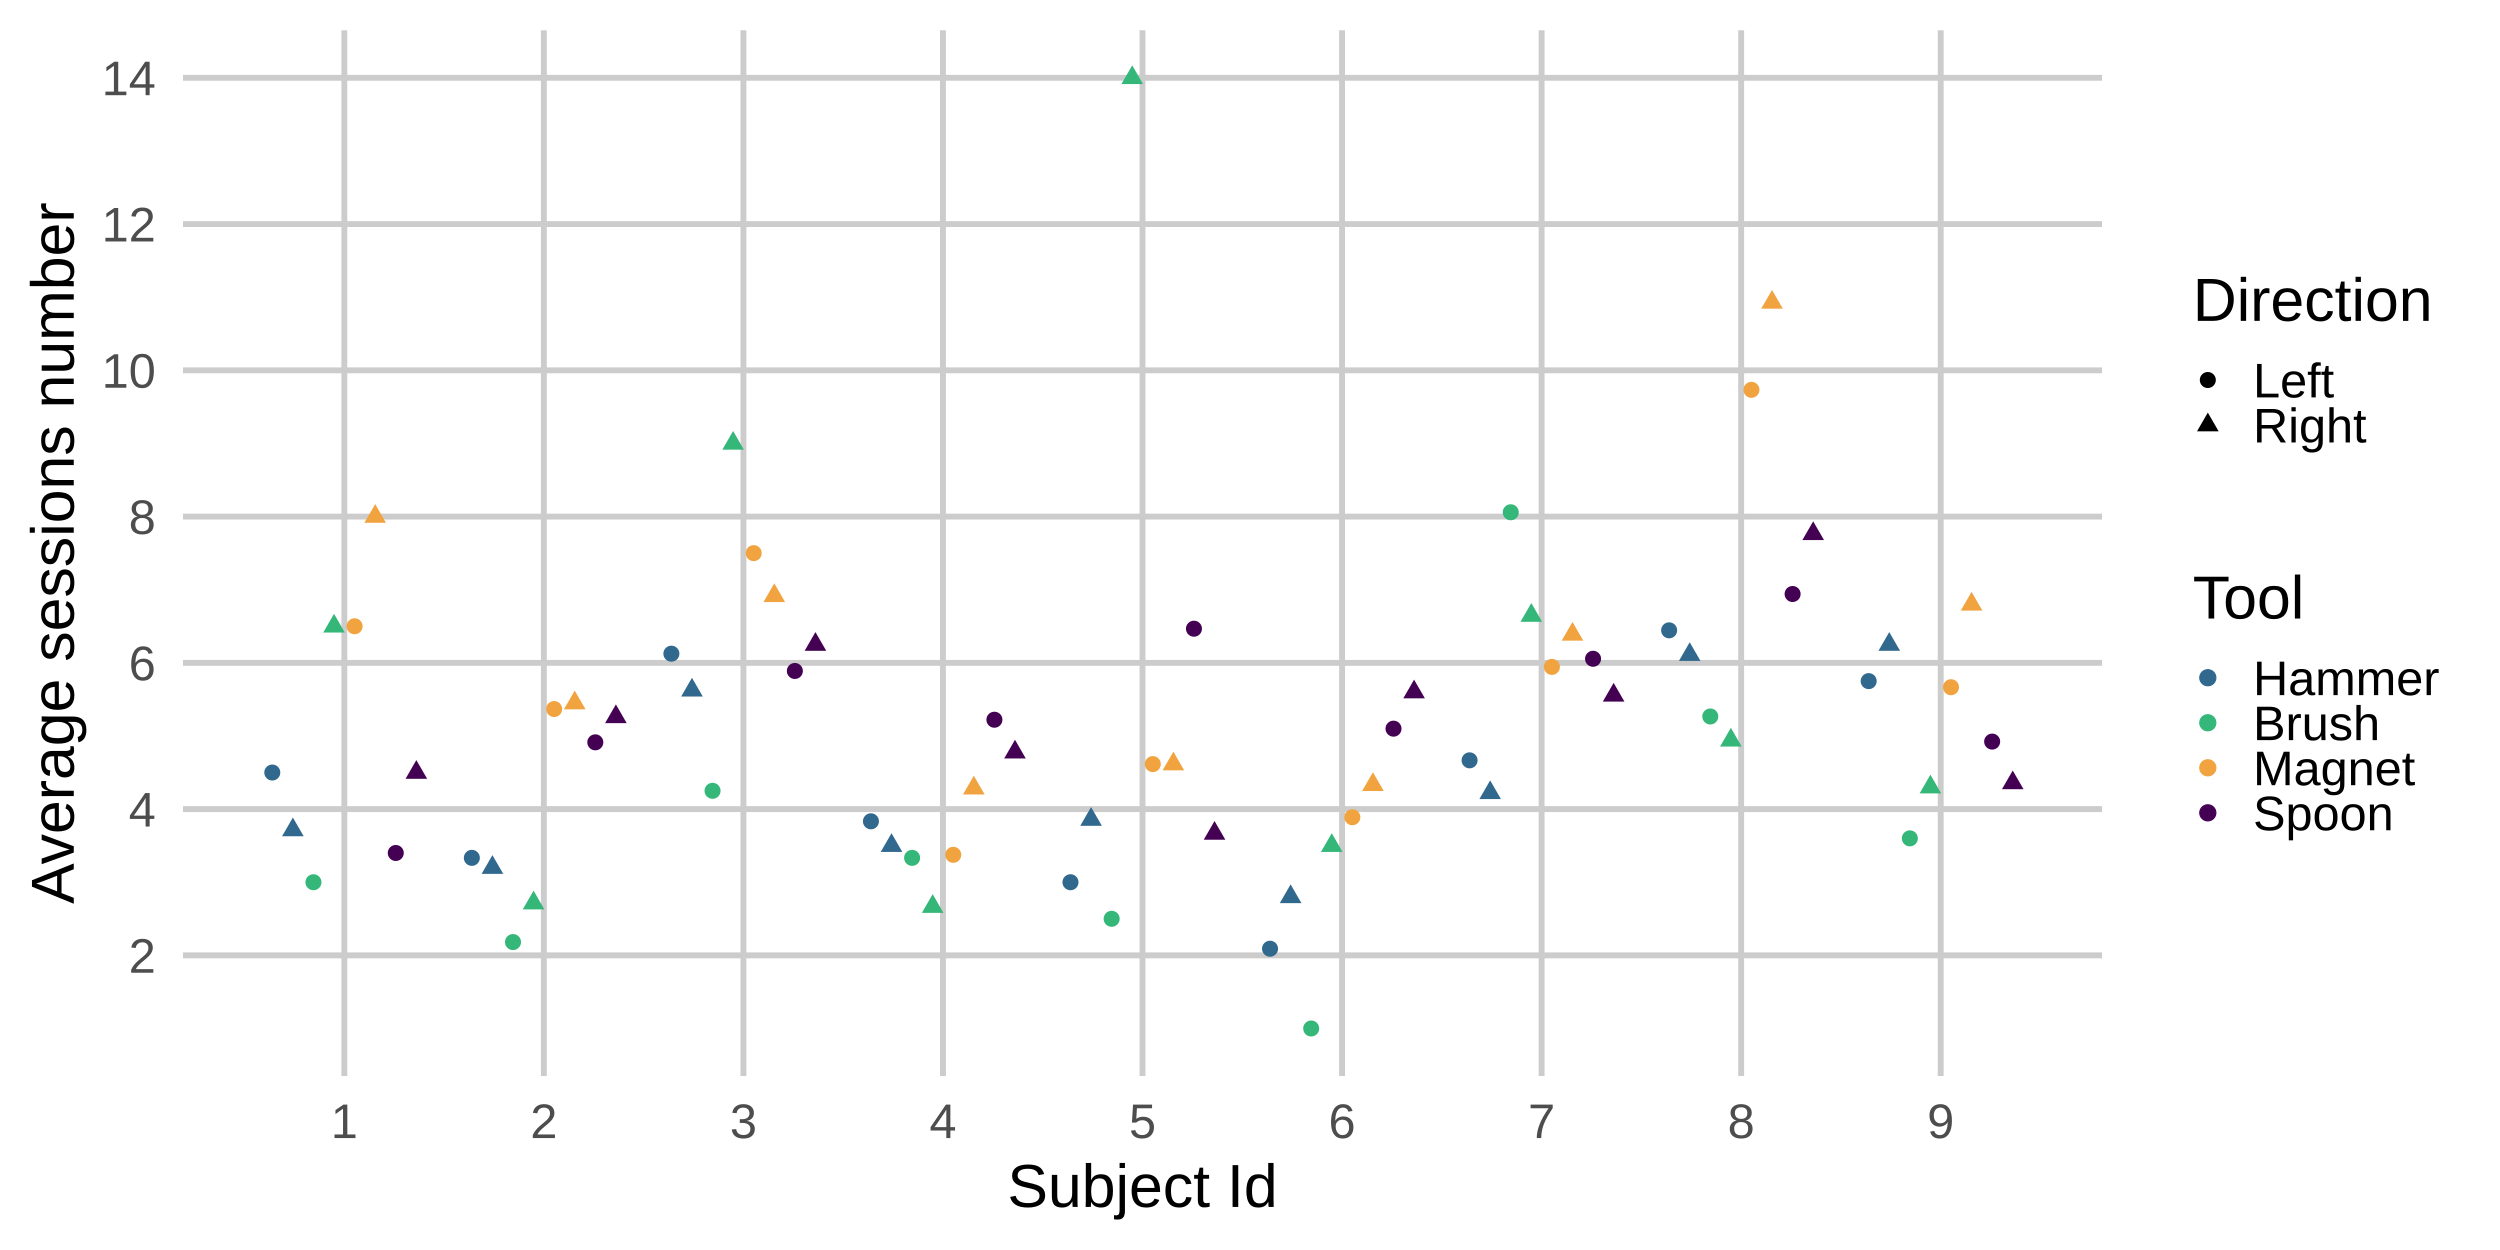
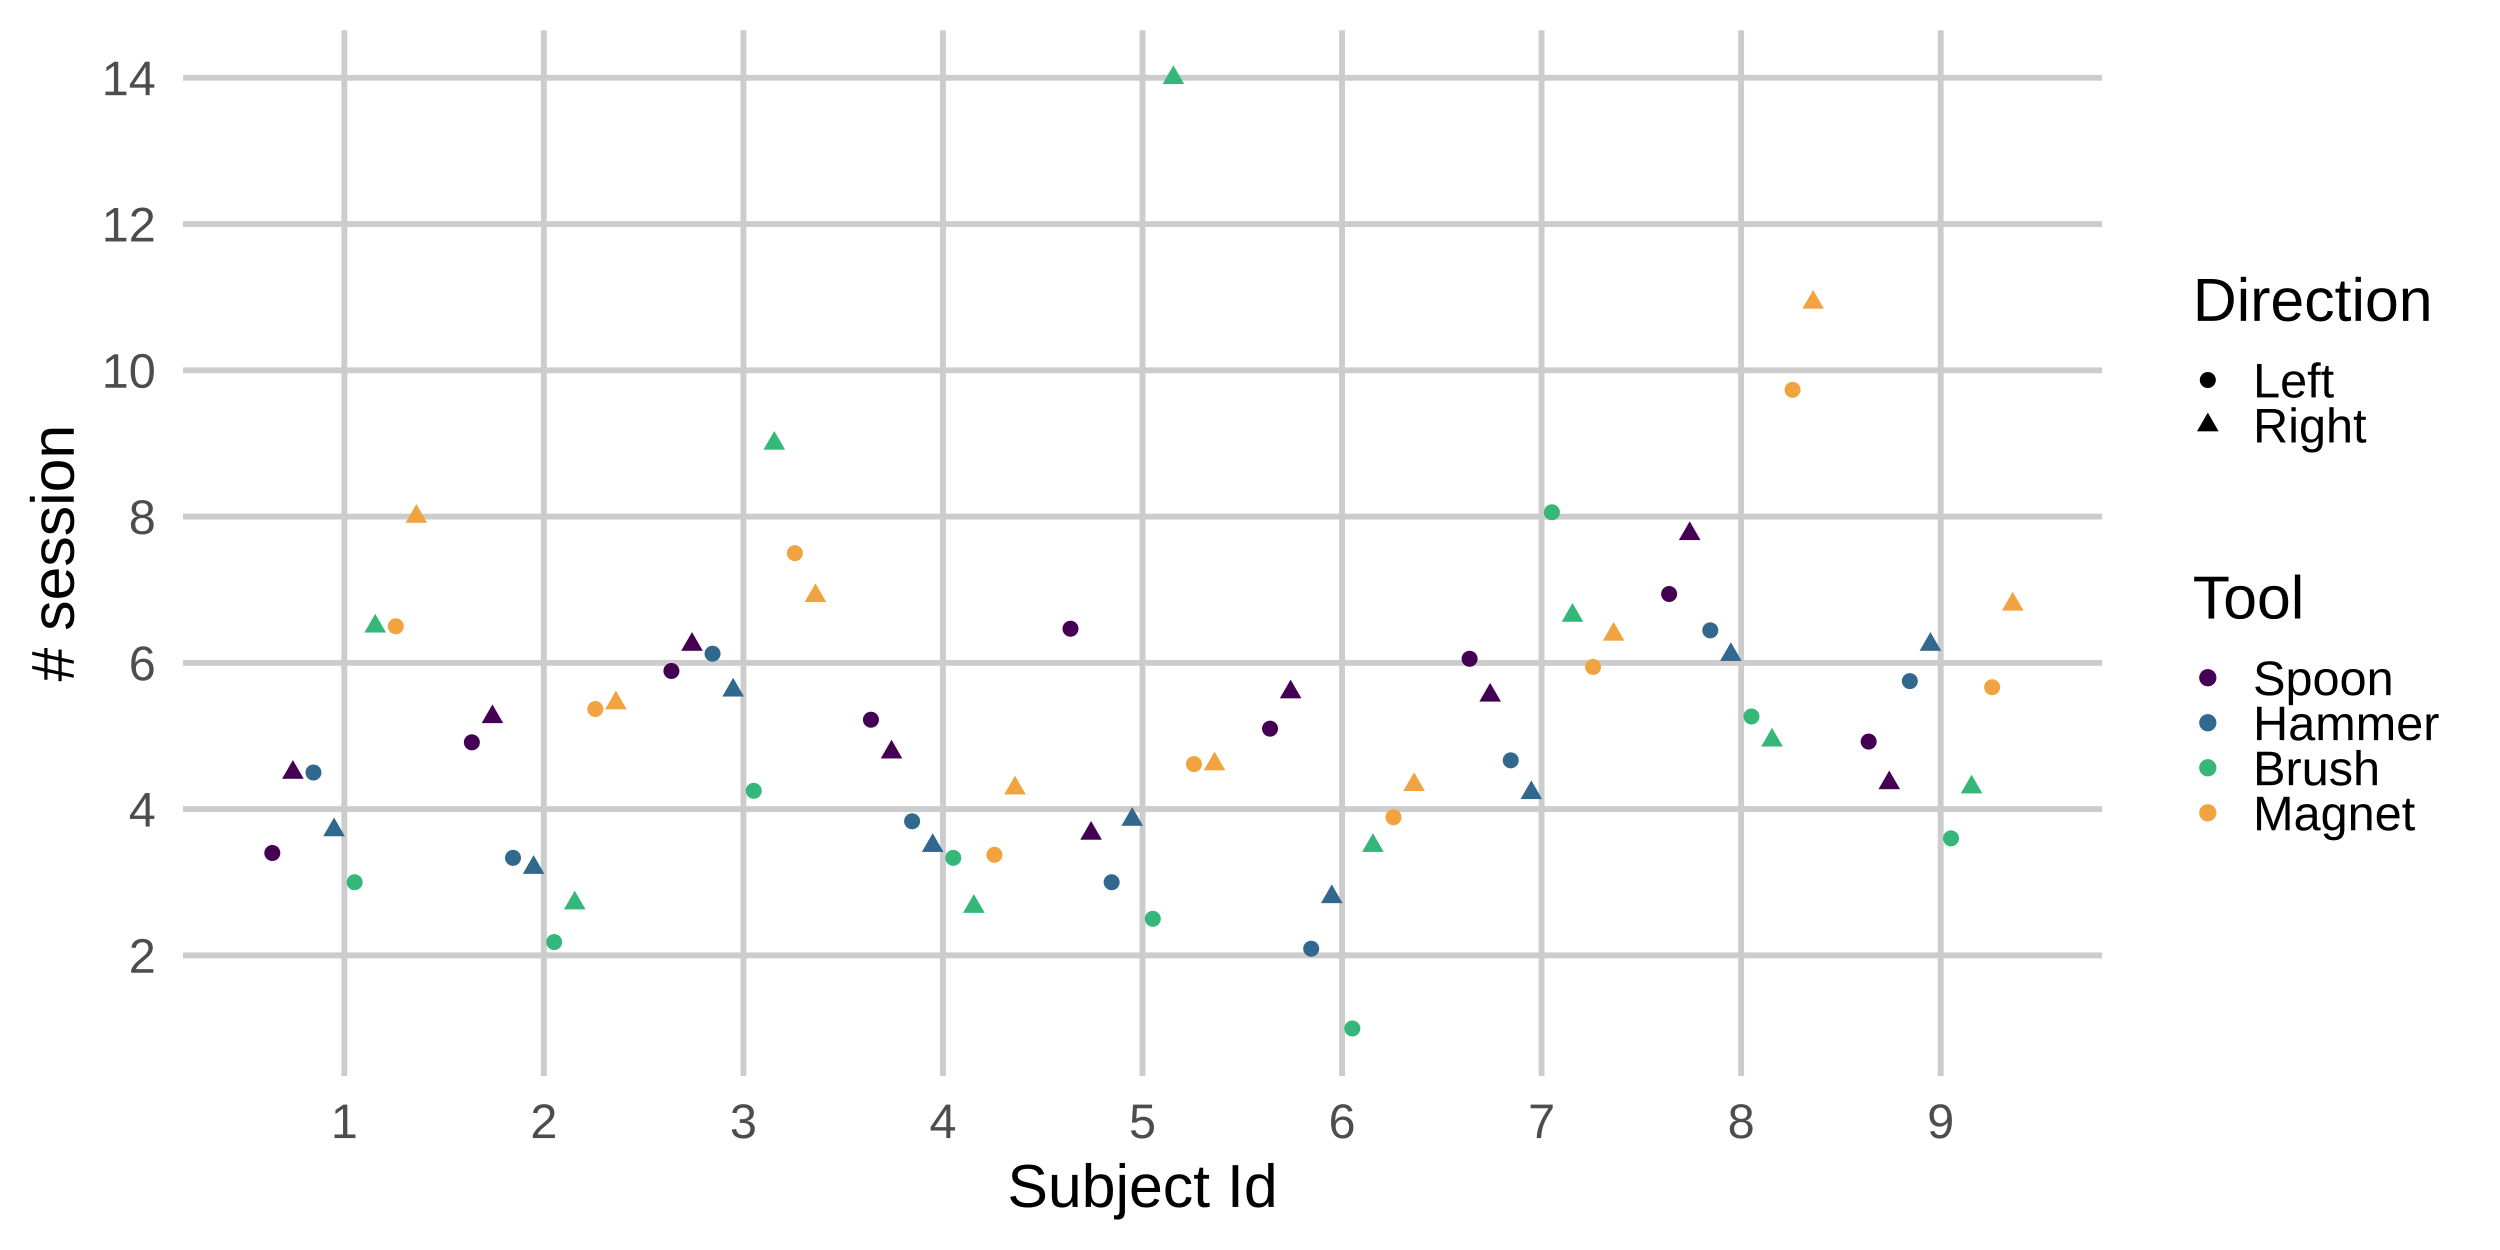
- <svg xmlns="http://www.w3.org/2000/svg" class="svglite" width="1440.00pt" height="720.00pt" viewBox="0 0 1440.00 720.00">
-   <defs>
-     <style type="text/css">
+ <svg xmlns="http://www.w3.org/2000/svg" width="1440.00pt" height="720.00pt" viewBox="0 0 1440.00 720.00">
+   <g class="svglite">
+     <defs>
+       <style type="text/css">
    .svglite line, .svglite polyline, .svglite polygon, .svglite path, .svglite rect, .svglite circle {
      fill: none;
      stroke: #000000;
      stroke-linecap: round;
      stroke-linejoin: round;
      stroke-miterlimit: 10.00;
    }
    .svglite text {
      white-space: pre;
    }
+     .svglite g.glyphgroup path {
+       fill: inherit;
+       stroke: none;
+     }
  </style>
-   </defs>
-   <rect width="100%" height="100%" style="stroke: none; fill: none;" />
-   <defs>
-     <clipPath id="cpMC4wMHwxNDQwLjAwfDAuMDB8NzIwLjAw">
-       <rect x="0.00" y="0.00" width="1440.00" height="720.00" />
-     </clipPath>
-   </defs>
-   <g clip-path="url(#cpMC4wMHwxNDQwLjAwfDAuMDB8NzIwLjAw)">
+     </defs>
+     <rect width="100%" height="100%" style="stroke: none; fill: none;" />
+     <defs>
+       <clipPath id="cpMC4wMHwxNDQwLjAwfDAuMDB8NzIwLjAw">
+         <rect x="0.00" y="0.00" width="1440.00" height="720.00" />
+       </clipPath>
+     </defs>
+     <g clip-path="url(#cpMC4wMHwxNDQwLjAwfDAuMDB8NzIwLjAw)">
</g>
-   <defs>
-     <clipPath id="cpMTA1LjQxfDEyMTAuNzZ8MTcuNDN8NjE5Ljc5">
-       <rect x="105.41" y="17.43" width="1105.35" height="602.36" />
-     </clipPath>
-   </defs>
-   <g clip-path="url(#cpMTA1LjQxfDEyMTAuNzZ8MTcuNDN8NjE5Ljc5)">
-     <polyline points="105.41,550.29 1210.76,550.29 " style="stroke-width: 3.39; stroke: #CCCCCC; stroke-linecap: butt;" />
-     <polyline points="105.41,466.04 1210.76,466.04 " style="stroke-width: 3.39; stroke: #CCCCCC; stroke-linecap: butt;" />
-     <polyline points="105.41,381.80 1210.76,381.80 " style="stroke-width: 3.39; stroke: #CCCCCC; stroke-linecap: butt;" />
-     <polyline points="105.41,297.55 1210.76,297.55 " style="stroke-width: 3.39; stroke: #CCCCCC; stroke-linecap: butt;" />
-     <polyline points="105.41,213.31 1210.76,213.31 " style="stroke-width: 3.39; stroke: #CCCCCC; stroke-linecap: butt;" />
-     <polyline points="105.41,129.06 1210.76,129.06 " style="stroke-width: 3.39; stroke: #CCCCCC; stroke-linecap: butt;" />
-     <polyline points="105.41,44.81 1210.76,44.81 " style="stroke-width: 3.39; stroke: #CCCCCC; stroke-linecap: butt;" />
-     <polyline points="198.33,619.79 198.33,17.43 " style="stroke-width: 3.39; stroke: #CCCCCC; stroke-linecap: butt;" />
-     <polyline points="313.27,619.79 313.27,17.43 " style="stroke-width: 3.39; stroke: #CCCCCC; stroke-linecap: butt;" />
-     <polyline points="428.21,619.79 428.21,17.43 " style="stroke-width: 3.39; stroke: #CCCCCC; stroke-linecap: butt;" />
-     <polyline points="543.15,619.79 543.15,17.43 " style="stroke-width: 3.39; stroke: #CCCCCC; stroke-linecap: butt;" />
-     <polyline points="658.09,619.79 658.09,17.43 " style="stroke-width: 3.39; stroke: #CCCCCC; stroke-linecap: butt;" />
-     <polyline points="773.03,619.79 773.03,17.43 " style="stroke-width: 3.39; stroke: #CCCCCC; stroke-linecap: butt;" />
-     <polyline points="887.97,619.79 887.97,17.43 " style="stroke-width: 3.39; stroke: #CCCCCC; stroke-linecap: butt;" />
-     <polyline points="1002.91,619.79 1002.91,17.43 " style="stroke-width: 3.39; stroke: #CCCCCC; stroke-linecap: butt;" />
-     <polyline points="1117.85,619.79 1117.85,17.43 " style="stroke-width: 3.39; stroke: #CCCCCC; stroke-linecap: butt;" />
-     <circle cx="156.84" cy="444.98" r="4.62" style="stroke-width: 0.71; stroke: none; fill: #31688E;" />
-     <polygon points="168.69,470.89 174.92,481.67 162.47,481.67 " style="stroke-width: 0.71; stroke: none; fill: #31688E;" />
-     <circle cx="180.55" cy="508.17" r="4.62" style="stroke-width: 0.71; stroke: none; fill: #35B779;" />
-     <polygon points="192.40,353.55 198.62,364.33 186.17,364.33 " style="stroke-width: 0.71; stroke: none; fill: #35B779;" />
-     <circle cx="204.25" cy="360.74" r="4.62" style="stroke-width: 0.71; stroke: none; fill: #F1A340;" />
-     <polygon points="216.11,290.36 222.33,301.15 209.88,301.15 " style="stroke-width: 0.71; stroke: none; fill: #F1A340;" />
-     <circle cx="227.96" cy="491.32" r="4.62" style="stroke-width: 0.71; stroke: none; fill: #440154;" />
-     <polygon points="239.81,437.80 246.04,448.58 233.59,448.58 " style="stroke-width: 0.71; stroke: none; fill: #440154;" />
-     <circle cx="271.78" cy="494.13" r="4.62" style="stroke-width: 0.71; stroke: none; fill: #31688E;" />
-     <polygon points="283.63,492.55 289.86,503.34 277.41,503.34 " style="stroke-width: 0.71; stroke: none; fill: #31688E;" />
-     <circle cx="295.49" cy="542.63" r="4.62" style="stroke-width: 0.71; stroke: none; fill: #35B779;" />
-     <polygon points="307.34,513.01 313.56,523.80 301.11,523.80 " style="stroke-width: 0.71; stroke: none; fill: #35B779;" />
-     <circle cx="319.19" cy="408.40" r="4.62" style="stroke-width: 0.71; stroke: none; fill: #F1A340;" />
-     <polygon points="331.05,397.78 337.27,408.56 324.82,408.56 " style="stroke-width: 0.71; stroke: none; fill: #F1A340;" />
-     <circle cx="342.90" cy="427.58" r="4.62" style="stroke-width: 0.71; stroke: none; fill: #440154;" />
-     <polygon points="354.75,405.74 360.98,416.53 348.53,416.53 " style="stroke-width: 0.71; stroke: none; fill: #440154;" />
-     <circle cx="386.72" cy="376.53" r="4.62" style="stroke-width: 0.71; stroke: none; fill: #31688E;" />
-     <polygon points="398.57,390.41 404.80,401.19 392.35,401.19 " style="stroke-width: 0.71; stroke: none; fill: #31688E;" />
-     <circle cx="410.43" cy="455.51" r="4.62" style="stroke-width: 0.71; stroke: none; fill: #35B779;" />
-     <polygon points="422.28,248.24 428.50,259.02 416.05,259.02 " style="stroke-width: 0.71; stroke: none; fill: #35B779;" />
-     <circle cx="434.13" cy="318.61" r="4.62" style="stroke-width: 0.71; stroke: none; fill: #F1A340;" />
-     <polygon points="445.99,336.00 452.21,346.78 439.76,346.78 " style="stroke-width: 0.71; stroke: none; fill: #F1A340;" />
-     <circle cx="457.84" cy="386.48" r="4.62" style="stroke-width: 0.71; stroke: none; fill: #440154;" />
-     <polygon points="469.69,364.08 475.92,374.86 463.47,374.86 " style="stroke-width: 0.71; stroke: none; fill: #440154;" />
-     <circle cx="501.66" cy="473.07" r="4.62" style="stroke-width: 0.71; stroke: none; fill: #31688E;" />
-     <polygon points="513.51,479.92 519.74,490.70 507.29,490.70 " style="stroke-width: 0.71; stroke: none; fill: #31688E;" />
-     <circle cx="525.37" cy="494.13" r="4.62" style="stroke-width: 0.71; stroke: none; fill: #35B779;" />
-     <polygon points="537.22,515.02 543.44,525.80 530.99,525.80 " style="stroke-width: 0.71; stroke: none; fill: #35B779;" />
-     <circle cx="549.07" cy="492.37" r="4.62" style="stroke-width: 0.71; stroke: none; fill: #F1A340;" />
-     <polygon points="560.93,446.82 567.15,457.60 554.70,457.60 " style="stroke-width: 0.71; stroke: none; fill: #F1A340;" />
-     <circle cx="572.78" cy="414.56" r="4.62" style="stroke-width: 0.71; stroke: none; fill: #440154;" />
-     <polygon points="584.63,426.09 590.86,436.88 578.41,436.88 " style="stroke-width: 0.71; stroke: none; fill: #440154;" />
-     <circle cx="616.60" cy="508.17" r="4.62" style="stroke-width: 0.71; stroke: none; fill: #31688E;" />
-     <polygon points="628.45,464.87 634.68,475.66 622.23,475.66 " style="stroke-width: 0.71; stroke: none; fill: #31688E;" />
-     <circle cx="640.31" cy="529.23" r="4.62" style="stroke-width: 0.71; stroke: none; fill: #35B779;" />
-     <polygon points="652.16,37.63 658.38,48.41 645.93,48.41 " style="stroke-width: 0.71; stroke: none; fill: #35B779;" />
-     <circle cx="664.01" cy="440.12" r="4.62" style="stroke-width: 0.71; stroke: none; fill: #F1A340;" />
-     <polygon points="675.87,432.93 682.09,443.72 669.64,443.72 " style="stroke-width: 0.71; stroke: none; fill: #F1A340;" />
-     <circle cx="687.72" cy="362.14" r="4.62" style="stroke-width: 0.71; stroke: none; fill: #440154;" />
-     <polygon points="699.57,472.90 705.80,483.68 693.35,483.68 " style="stroke-width: 0.71; stroke: none; fill: #440154;" />
-     <circle cx="731.54" cy="546.46" r="4.62" style="stroke-width: 0.71; stroke: none; fill: #31688E;" />
-     <polygon points="743.39,509.40 749.62,520.19 737.17,520.19 " style="stroke-width: 0.71; stroke: none; fill: #31688E;" />
-     <circle cx="755.25" cy="592.41" r="4.62" style="stroke-width: 0.71; stroke: none; fill: #35B779;" />
-     <polygon points="767.10,479.92 773.32,490.70 760.87,490.70 " style="stroke-width: 0.71; stroke: none; fill: #35B779;" />
-     <circle cx="778.95" cy="470.73" r="4.62" style="stroke-width: 0.71; stroke: none; fill: #F1A340;" />
-     <polygon points="790.81,444.82 797.03,455.60 784.58,455.60 " style="stroke-width: 0.71; stroke: none; fill: #F1A340;" />
-     <circle cx="802.66" cy="419.71" r="4.62" style="stroke-width: 0.71; stroke: none; fill: #440154;" />
-     <polygon points="814.51,391.46 820.74,402.24 808.29,402.24 " style="stroke-width: 0.71; stroke: none; fill: #440154;" />
-     <circle cx="846.48" cy="437.96" r="4.62" style="stroke-width: 0.71; stroke: none; fill: #31688E;" />
-     <polygon points="858.33,449.50 864.56,460.28 852.11,460.28 " style="stroke-width: 0.71; stroke: none; fill: #31688E;" />
-     <circle cx="870.19" cy="295.07" r="4.62" style="stroke-width: 0.71; stroke: none; fill: #35B779;" />
-     <polygon points="882.04,347.35 888.26,358.14 875.81,358.14 " style="stroke-width: 0.71; stroke: none; fill: #35B779;" />
-     <circle cx="893.89" cy="384.14" r="4.62" style="stroke-width: 0.71; stroke: none; fill: #F1A340;" />
-     <polygon points="905.75,358.23 911.97,369.01 899.52,369.01 " style="stroke-width: 0.71; stroke: none; fill: #F1A340;" />
-     <circle cx="917.60" cy="379.46" r="4.62" style="stroke-width: 0.71; stroke: none; fill: #440154;" />
-     <polygon points="929.45,393.33 935.68,404.11 923.23,404.11 " style="stroke-width: 0.71; stroke: none; fill: #440154;" />
-     <circle cx="961.42" cy="363.08" r="4.62" style="stroke-width: 0.71; stroke: none; fill: #31688E;" />
-     <polygon points="973.27,369.93 979.50,380.71 967.05,380.71 " style="stroke-width: 0.71; stroke: none; fill: #31688E;" />
-     <circle cx="985.13" cy="412.69" r="4.62" style="stroke-width: 0.71; stroke: none; fill: #35B779;" />
-     <polygon points="996.98,419.21 1003.20,429.99 990.75,429.99 " style="stroke-width: 0.71; stroke: none; fill: #35B779;" />
-     <circle cx="1008.83" cy="224.54" r="4.62" style="stroke-width: 0.71; stroke: none; fill: #F1A340;" />
-     <polygon points="1020.69,167.00 1026.91,177.79 1014.46,177.79 " style="stroke-width: 0.71; stroke: none; fill: #F1A340;" />
-     <circle cx="1032.54" cy="342.15" r="4.62" style="stroke-width: 0.71; stroke: none; fill: #440154;" />
-     <polygon points="1044.39,300.28 1050.62,311.06 1038.17,311.06 " style="stroke-width: 0.71; stroke: none; fill: #440154;" />
-     <circle cx="1076.36" cy="392.33" r="4.62" style="stroke-width: 0.71; stroke: none; fill: #31688E;" />
-     <polygon points="1088.21,364.08 1094.44,374.86 1081.99,374.86 " style="stroke-width: 0.71; stroke: none; fill: #31688E;" />
-     <circle cx="1100.07" cy="482.89" r="4.62" style="stroke-width: 0.71; stroke: none; fill: #35B779;" />
-     <polygon points="1111.92,446.22 1118.14,457.00 1105.69,457.00 " style="stroke-width: 0.71; stroke: none; fill: #35B779;" />
-     <circle cx="1123.77" cy="395.84" r="4.62" style="stroke-width: 0.71; stroke: none; fill: #F1A340;" />
-     <polygon points="1135.63,340.91 1141.85,351.69 1129.40,351.69 " style="stroke-width: 0.71; stroke: none; fill: #F1A340;" />
-     <circle cx="1147.48" cy="427.16" r="4.62" style="stroke-width: 0.71; stroke: none; fill: #440154;" />
-     <polygon points="1159.33,443.81 1165.56,454.59 1153.11,454.59 " style="stroke-width: 0.71; stroke: none; fill: #440154;" />
-   </g>
-   <g clip-path="url(#cpMC4wMHwxNDQwLjAwfDAuMDB8NzIwLjAw)">
-     <text x="89.72" y="560.31" text-anchor="end" style="font-size: 28.00px;fill: #4D4D4D; font-family: &quot;Arial&quot;;" textLength="15.57px" lengthAdjust="spacingAndGlyphs">2</text>
-     <text x="89.72" y="476.07" text-anchor="end" style="font-size: 28.00px;fill: #4D4D4D; font-family: &quot;Arial&quot;;" textLength="15.57px" lengthAdjust="spacingAndGlyphs">4</text>
-     <text x="89.72" y="391.82" text-anchor="end" style="font-size: 28.00px;fill: #4D4D4D; font-family: &quot;Arial&quot;;" textLength="15.57px" lengthAdjust="spacingAndGlyphs">6</text>
-     <text x="89.72" y="307.58" text-anchor="end" style="font-size: 28.00px;fill: #4D4D4D; font-family: &quot;Arial&quot;;" textLength="15.57px" lengthAdjust="spacingAndGlyphs">8</text>
-     <text x="89.72" y="223.33" text-anchor="end" style="font-size: 28.00px;fill: #4D4D4D; font-family: &quot;Arial&quot;;" textLength="31.15px" lengthAdjust="spacingAndGlyphs">10</text>
-     <text x="89.72" y="139.08" text-anchor="end" style="font-size: 28.00px;fill: #4D4D4D; font-family: &quot;Arial&quot;;" textLength="31.15px" lengthAdjust="spacingAndGlyphs">12</text>
-     <text x="89.72" y="54.84" text-anchor="end" style="font-size: 28.00px;fill: #4D4D4D; font-family: &quot;Arial&quot;;" textLength="31.15px" lengthAdjust="spacingAndGlyphs">14</text>
-     <text x="198.33" y="655.53" text-anchor="middle" style="font-size: 28.00px;fill: #4D4D4D; font-family: &quot;Arial&quot;;" textLength="15.57px" lengthAdjust="spacingAndGlyphs">1</text>
-     <text x="313.27" y="655.53" text-anchor="middle" style="font-size: 28.00px;fill: #4D4D4D; font-family: &quot;Arial&quot;;" textLength="15.57px" lengthAdjust="spacingAndGlyphs">2</text>
-     <text x="428.21" y="655.53" text-anchor="middle" style="font-size: 28.00px;fill: #4D4D4D; font-family: &quot;Arial&quot;;" textLength="15.57px" lengthAdjust="spacingAndGlyphs">3</text>
-     <text x="543.15" y="655.53" text-anchor="middle" style="font-size: 28.00px;fill: #4D4D4D; font-family: &quot;Arial&quot;;" textLength="15.57px" lengthAdjust="spacingAndGlyphs">4</text>
-     <text x="658.09" y="655.53" text-anchor="middle" style="font-size: 28.00px;fill: #4D4D4D; font-family: &quot;Arial&quot;;" textLength="15.57px" lengthAdjust="spacingAndGlyphs">5</text>
-     <text x="773.03" y="655.53" text-anchor="middle" style="font-size: 28.00px;fill: #4D4D4D; font-family: &quot;Arial&quot;;" textLength="15.57px" lengthAdjust="spacingAndGlyphs">6</text>
-     <text x="887.97" y="655.53" text-anchor="middle" style="font-size: 28.00px;fill: #4D4D4D; font-family: &quot;Arial&quot;;" textLength="15.57px" lengthAdjust="spacingAndGlyphs">7</text>
-     <text x="1002.91" y="655.53" text-anchor="middle" style="font-size: 28.00px;fill: #4D4D4D; font-family: &quot;Arial&quot;;" textLength="15.57px" lengthAdjust="spacingAndGlyphs">8</text>
-     <text x="1117.85" y="655.53" text-anchor="middle" style="font-size: 28.00px;fill: #4D4D4D; font-family: &quot;Arial&quot;;" textLength="15.57px" lengthAdjust="spacingAndGlyphs">9</text>
-     <text x="658.09" y="695.20" text-anchor="middle" style="font-size: 35.00px; font-family: &quot;Arial&quot;;" textLength="155.65px" lengthAdjust="spacingAndGlyphs">Subject Id</text>
-     <text transform="translate(42.49,318.61) rotate(-90)" text-anchor="middle" style="font-size: 35.00px; font-family: &quot;Arial&quot;;" textLength="404.00px" lengthAdjust="spacingAndGlyphs">Average sessions number</text>
-     <text x="1263.06" y="184.80" style="font-size: 35.00px; font-family: &quot;Arial&quot;;" textLength="138.10px" lengthAdjust="spacingAndGlyphs">Direction</text>
-     <circle cx="1271.70" cy="218.89" r="4.62" style="stroke-width: 0.71; stroke: none; fill: #000000;" />
-     <polygon points="1271.70,237.64 1277.93,248.43 1265.48,248.43 " style="stroke-width: 0.71; stroke: none; fill: #000000;" />
-     <text x="1297.78" y="228.91" style="font-size: 28.00px; font-family: &quot;Arial&quot;;" textLength="46.70px" lengthAdjust="spacingAndGlyphs">Left</text>
-     <text x="1297.78" y="254.85" style="font-size: 28.00px; font-family: &quot;Arial&quot;;" textLength="65.37px" lengthAdjust="spacingAndGlyphs">Right</text>
-     <text x="1263.06" y="356.28" style="font-size: 35.00px; font-family: &quot;Arial&quot;;" textLength="64.20px" lengthAdjust="spacingAndGlyphs">Tool</text>
-     <circle cx="1271.70" cy="390.37" r="4.62" style="stroke-width: 0.71; stroke: #31688E; fill: #31688E;" />
-     <circle cx="1271.70" cy="416.31" r="4.62" style="stroke-width: 0.71; stroke: #35B779; fill: #35B779;" />
-     <circle cx="1271.70" cy="442.25" r="4.62" style="stroke-width: 0.71; stroke: #F1A340; fill: #F1A340;" />
-     <circle cx="1271.70" cy="468.19" r="4.62" style="stroke-width: 0.71; stroke: #440154; fill: #440154;" />
-     <text x="1297.78" y="400.39" style="font-size: 28.00px; font-family: &quot;Arial&quot;;" textLength="107.35px" lengthAdjust="spacingAndGlyphs">Hammer</text>
-     <text x="1297.78" y="426.33" style="font-size: 28.00px; font-family: &quot;Arial&quot;;" textLength="73.15px" lengthAdjust="spacingAndGlyphs">Brush</text>
-     <text x="1297.78" y="452.27" style="font-size: 28.00px; font-family: &quot;Arial&quot;;" textLength="93.40px" lengthAdjust="spacingAndGlyphs">Magnet</text>
-     <text x="1297.78" y="478.22" style="font-size: 28.00px; font-family: &quot;Arial&quot;;" textLength="80.97px" lengthAdjust="spacingAndGlyphs">Spoon</text>
+     <defs>
+       <clipPath id="cpMTA1LjQyfDEyMTAuNzV8MTcuNDN8NjE5Ljc5">
+         <rect x="105.42" y="17.43" width="1105.33" height="602.36" />
+       </clipPath>
+     </defs>
+     <g clip-path="url(#cpMTA1LjQyfDEyMTAuNzV8MTcuNDN8NjE5Ljc5)">
+       <polyline points="105.42,550.29 1210.75,550.29 " style="stroke-width: 3.39; stroke: #CCCCCC; stroke-linecap: butt;" />
+       <polyline points="105.42,466.04 1210.75,466.04 " style="stroke-width: 3.39; stroke: #CCCCCC; stroke-linecap: butt;" />
+       <polyline points="105.42,381.80 1210.75,381.80 " style="stroke-width: 3.39; stroke: #CCCCCC; stroke-linecap: butt;" />
+       <polyline points="105.42,297.55 1210.75,297.55 " style="stroke-width: 3.39; stroke: #CCCCCC; stroke-linecap: butt;" />
+       <polyline points="105.42,213.31 1210.75,213.31 " style="stroke-width: 3.39; stroke: #CCCCCC; stroke-linecap: butt;" />
+       <polyline points="105.42,129.06 1210.75,129.06 " style="stroke-width: 3.39; stroke: #CCCCCC; stroke-linecap: butt;" />
+       <polyline points="105.42,44.81 1210.75,44.81 " style="stroke-width: 3.39; stroke: #CCCCCC; stroke-linecap: butt;" />
+       <polyline points="198.33,619.79 198.33,17.43 " style="stroke-width: 3.39; stroke: #CCCCCC; stroke-linecap: butt;" />
+       <polyline points="313.27,619.79 313.27,17.43 " style="stroke-width: 3.39; stroke: #CCCCCC; stroke-linecap: butt;" />
+       <polyline points="428.21,619.79 428.21,17.43 " style="stroke-width: 3.39; stroke: #CCCCCC; stroke-linecap: butt;" />
+       <polyline points="543.15,619.79 543.15,17.43 " style="stroke-width: 3.39; stroke: #CCCCCC; stroke-linecap: butt;" />
+       <polyline points="658.09,619.79 658.09,17.43 " style="stroke-width: 3.39; stroke: #CCCCCC; stroke-linecap: butt;" />
+       <polyline points="773.03,619.79 773.03,17.43 " style="stroke-width: 3.39; stroke: #CCCCCC; stroke-linecap: butt;" />
+       <polyline points="887.96,619.79 887.96,17.43 " style="stroke-width: 3.39; stroke: #CCCCCC; stroke-linecap: butt;" />
+       <polyline points="1002.90,619.79 1002.90,17.43 " style="stroke-width: 3.39; stroke: #CCCCCC; stroke-linecap: butt;" />
+       <polyline points="1117.84,619.79 1117.84,17.43 " style="stroke-width: 3.39; stroke: #CCCCCC; stroke-linecap: butt;" />
+       <circle cx="156.85" cy="491.32" r="4.62" style="stroke-width: 0.71; stroke: none; fill: #440154;" />
+       <polygon points="168.70,437.80 174.93,448.58 162.48,448.58 " style="stroke-width: 0.71; stroke: none; fill: #440154;" />
+       <circle cx="180.55" cy="444.98" r="4.62" style="stroke-width: 0.71; stroke: none; fill: #31688E;" />
+       <polygon points="192.41,470.89 198.63,481.67 186.18,481.67 " style="stroke-width: 0.71; stroke: none; fill: #31688E;" />
+       <circle cx="204.26" cy="508.17" r="4.62" style="stroke-width: 0.71; stroke: none; fill: #35B779;" />
+       <polygon points="216.11,353.55 222.34,364.33 209.89,364.33 " style="stroke-width: 0.71; stroke: none; fill: #35B779;" />
+       <circle cx="227.97" cy="360.74" r="4.62" style="stroke-width: 0.71; stroke: none; fill: #F1A340;" />
+       <polygon points="239.82,290.36 246.04,301.15 233.59,301.15 " style="stroke-width: 0.71; stroke: none; fill: #F1A340;" />
+       <circle cx="271.79" cy="427.58" r="4.62" style="stroke-width: 0.71; stroke: none; fill: #440154;" />
+       <polygon points="283.64,405.74 289.86,416.53 277.41,416.53 " style="stroke-width: 0.71; stroke: none; fill: #440154;" />
+       <circle cx="295.49" cy="494.13" r="4.62" style="stroke-width: 0.71; stroke: none; fill: #31688E;" />
+       <polygon points="307.35,492.55 313.57,503.34 301.12,503.34 " style="stroke-width: 0.71; stroke: none; fill: #31688E;" />
+       <circle cx="319.20" cy="542.63" r="4.62" style="stroke-width: 0.71; stroke: none; fill: #35B779;" />
+       <polygon points="331.05,513.01 337.28,523.80 324.83,523.80 " style="stroke-width: 0.71; stroke: none; fill: #35B779;" />
+       <circle cx="342.90" cy="408.40" r="4.62" style="stroke-width: 0.71; stroke: none; fill: #F1A340;" />
+       <polygon points="354.76,397.78 360.98,408.56 348.53,408.56 " style="stroke-width: 0.71; stroke: none; fill: #F1A340;" />
+       <circle cx="386.73" cy="386.48" r="4.62" style="stroke-width: 0.71; stroke: none; fill: #440154;" />
+       <polygon points="398.58,364.08 404.80,374.86 392.35,374.86 " style="stroke-width: 0.71; stroke: none; fill: #440154;" />
+       <circle cx="410.43" cy="376.53" r="4.62" style="stroke-width: 0.71; stroke: none; fill: #31688E;" />
+       <polygon points="422.28,390.41 428.51,401.19 416.06,401.19 " style="stroke-width: 0.71; stroke: none; fill: #31688E;" />
+       <circle cx="434.14" cy="455.51" r="4.62" style="stroke-width: 0.71; stroke: none; fill: #35B779;" />
+       <polygon points="445.99,248.24 452.22,259.02 439.76,259.02 " style="stroke-width: 0.71; stroke: none; fill: #35B779;" />
+       <circle cx="457.84" cy="318.61" r="4.62" style="stroke-width: 0.71; stroke: none; fill: #F1A340;" />
+       <polygon points="469.70,336.00 475.92,346.78 463.47,346.78 " style="stroke-width: 0.71; stroke: none; fill: #F1A340;" />
+       <circle cx="501.66" cy="414.56" r="4.62" style="stroke-width: 0.71; stroke: none; fill: #440154;" />
+       <polygon points="513.52,426.09 519.74,436.88 507.29,436.88 " style="stroke-width: 0.71; stroke: none; fill: #440154;" />
+       <circle cx="525.37" cy="473.07" r="4.62" style="stroke-width: 0.71; stroke: none; fill: #31688E;" />
+       <polygon points="537.22,479.92 543.45,490.70 531.00,490.70 " style="stroke-width: 0.71; stroke: none; fill: #31688E;" />
+       <circle cx="549.08" cy="494.13" r="4.62" style="stroke-width: 0.71; stroke: none; fill: #35B779;" />
+       <polygon points="560.93,515.02 567.15,525.80 554.70,525.80 " style="stroke-width: 0.71; stroke: none; fill: #35B779;" />
+       <circle cx="572.78" cy="492.37" r="4.62" style="stroke-width: 0.71; stroke: none; fill: #F1A340;" />
+       <polygon points="584.63,446.82 590.86,457.60 578.41,457.60 " style="stroke-width: 0.71; stroke: none; fill: #F1A340;" />
+       <circle cx="616.60" cy="362.14" r="4.62" style="stroke-width: 0.71; stroke: none; fill: #440154;" />
+       <polygon points="628.45,472.90 634.68,483.68 622.23,483.68 " style="stroke-width: 0.71; stroke: none; fill: #440154;" />
+       <circle cx="640.31" cy="508.17" r="4.62" style="stroke-width: 0.71; stroke: none; fill: #31688E;" />
+       <polygon points="652.16,464.87 658.39,475.66 645.94,475.66 " style="stroke-width: 0.71; stroke: none; fill: #31688E;" />
+       <circle cx="664.01" cy="529.23" r="4.62" style="stroke-width: 0.71; stroke: none; fill: #35B779;" />
+       <polygon points="675.87,37.63 682.09,48.41 669.64,48.41 " style="stroke-width: 0.71; stroke: none; fill: #35B779;" />
+       <circle cx="687.72" cy="440.12" r="4.62" style="stroke-width: 0.71; stroke: none; fill: #F1A340;" />
+       <polygon points="699.57,432.93 705.80,443.72 693.35,443.72 " style="stroke-width: 0.71; stroke: none; fill: #F1A340;" />
+       <circle cx="731.54" cy="419.71" r="4.62" style="stroke-width: 0.71; stroke: none; fill: #440154;" />
+       <polygon points="743.39,391.46 749.62,402.24 737.17,402.24 " style="stroke-width: 0.71; stroke: none; fill: #440154;" />
+       <circle cx="755.25" cy="546.46" r="4.62" style="stroke-width: 0.71; stroke: none; fill: #31688E;" />
+       <polygon points="767.10,509.40 773.32,520.19 760.87,520.19 " style="stroke-width: 0.71; stroke: none; fill: #31688E;" />
+       <circle cx="778.95" cy="592.41" r="4.62" style="stroke-width: 0.71; stroke: none; fill: #35B779;" />
+       <polygon points="790.80,479.92 797.03,490.70 784.58,490.70 " style="stroke-width: 0.71; stroke: none; fill: #35B779;" />
+       <circle cx="802.66" cy="470.73" r="4.62" style="stroke-width: 0.71; stroke: none; fill: #F1A340;" />
+       <polygon points="814.51,444.82 820.74,455.60 808.29,455.60 " style="stroke-width: 0.71; stroke: none; fill: #F1A340;" />
+       <circle cx="846.48" cy="379.46" r="4.62" style="stroke-width: 0.71; stroke: none; fill: #440154;" />
+       <polygon points="858.33,393.33 864.56,404.11 852.11,404.11 " style="stroke-width: 0.71; stroke: none; fill: #440154;" />
+       <circle cx="870.18" cy="437.96" r="4.62" style="stroke-width: 0.71; stroke: none; fill: #31688E;" />
+       <polygon points="882.04,449.50 888.26,460.28 875.81,460.28 " style="stroke-width: 0.71; stroke: none; fill: #31688E;" />
+       <circle cx="893.89" cy="295.07" r="4.62" style="stroke-width: 0.71; stroke: none; fill: #35B779;" />
+       <polygon points="905.74,347.35 911.97,358.14 899.52,358.14 " style="stroke-width: 0.71; stroke: none; fill: #35B779;" />
+       <circle cx="917.60" cy="384.14" r="4.62" style="stroke-width: 0.71; stroke: none; fill: #F1A340;" />
+       <polygon points="929.45,358.23 935.67,369.01 923.22,369.01 " style="stroke-width: 0.71; stroke: none; fill: #F1A340;" />
+       <circle cx="961.42" cy="342.15" r="4.62" style="stroke-width: 0.71; stroke: none; fill: #440154;" />
+       <polygon points="973.27,300.28 979.49,311.06 967.04,311.06 " style="stroke-width: 0.71; stroke: none; fill: #440154;" />
+       <circle cx="985.12" cy="363.08" r="4.62" style="stroke-width: 0.71; stroke: none; fill: #31688E;" />
+       <polygon points="996.98,369.93 1003.20,380.71 990.75,380.71 " style="stroke-width: 0.71; stroke: none; fill: #31688E;" />
+       <circle cx="1008.83" cy="412.69" r="4.62" style="stroke-width: 0.71; stroke: none; fill: #35B779;" />
+       <polygon points="1020.68,419.21 1026.91,429.99 1014.46,429.99 " style="stroke-width: 0.71; stroke: none; fill: #35B779;" />
+       <circle cx="1032.53" cy="224.54" r="4.62" style="stroke-width: 0.71; stroke: none; fill: #F1A340;" />
+       <polygon points="1044.39,167.00 1050.61,177.79 1038.16,177.79 " style="stroke-width: 0.71; stroke: none; fill: #F1A340;" />
+       <circle cx="1076.35" cy="427.16" r="4.62" style="stroke-width: 0.71; stroke: none; fill: #440154;" />
+       <polygon points="1088.21,443.81 1094.43,454.59 1081.98,454.59 " style="stroke-width: 0.71; stroke: none; fill: #440154;" />
+       <circle cx="1100.06" cy="392.33" r="4.62" style="stroke-width: 0.71; stroke: none; fill: #31688E;" />
+       <polygon points="1111.91,364.08 1118.14,374.86 1105.69,374.86 " style="stroke-width: 0.71; stroke: none; fill: #31688E;" />
+       <circle cx="1123.77" cy="482.89" r="4.62" style="stroke-width: 0.71; stroke: none; fill: #35B779;" />
+       <polygon points="1135.62,446.22 1141.84,457.00 1129.39,457.00 " style="stroke-width: 0.71; stroke: none; fill: #35B779;" />
+       <circle cx="1147.47" cy="395.84" r="4.62" style="stroke-width: 0.71; stroke: none; fill: #F1A340;" />
+       <polygon points="1159.33,340.91 1165.55,351.69 1153.10,351.69 " style="stroke-width: 0.71; stroke: none; fill: #F1A340;" />
+     </g>
+     <g clip-path="url(#cpMC4wMHwxNDQwLjAwfDAuMDB8NzIwLjAw)">
+       <text x="89.73" y="560.31" text-anchor="end" style="font-size: 28.00px;fill: #4D4D4D; font-family: &quot;Arial&quot;;" textLength="15.58px" lengthAdjust="spacingAndGlyphs">2</text>
+       <text x="89.73" y="476.07" text-anchor="end" style="font-size: 28.00px;fill: #4D4D4D; font-family: &quot;Arial&quot;;" textLength="15.58px" lengthAdjust="spacingAndGlyphs">4</text>
+       <text x="89.73" y="391.82" text-anchor="end" style="font-size: 28.00px;fill: #4D4D4D; font-family: &quot;Arial&quot;;" textLength="15.58px" lengthAdjust="spacingAndGlyphs">6</text>
+       <text x="89.73" y="307.58" text-anchor="end" style="font-size: 28.00px;fill: #4D4D4D; font-family: &quot;Arial&quot;;" textLength="15.58px" lengthAdjust="spacingAndGlyphs">8</text>
+       <text x="89.73" y="223.33" text-anchor="end" style="font-size: 28.00px;fill: #4D4D4D; font-family: &quot;Arial&quot;;" textLength="31.16px" lengthAdjust="spacingAndGlyphs">10</text>
+       <text x="89.73" y="139.08" text-anchor="end" style="font-size: 28.00px;fill: #4D4D4D; font-family: &quot;Arial&quot;;" textLength="31.16px" lengthAdjust="spacingAndGlyphs">12</text>
+       <text x="89.73" y="54.84" text-anchor="end" style="font-size: 28.00px;fill: #4D4D4D; font-family: &quot;Arial&quot;;" textLength="31.16px" lengthAdjust="spacingAndGlyphs">14</text>
+       <text x="198.33" y="655.53" text-anchor="middle" style="font-size: 28.00px;fill: #4D4D4D; font-family: &quot;Arial&quot;;" textLength="15.58px" lengthAdjust="spacingAndGlyphs">1</text>
+       <text x="313.27" y="655.53" text-anchor="middle" style="font-size: 28.00px;fill: #4D4D4D; font-family: &quot;Arial&quot;;" textLength="15.58px" lengthAdjust="spacingAndGlyphs">2</text>
+       <text x="428.21" y="655.53" text-anchor="middle" style="font-size: 28.00px;fill: #4D4D4D; font-family: &quot;Arial&quot;;" textLength="15.58px" lengthAdjust="spacingAndGlyphs">3</text>
+       <text x="543.15" y="655.53" text-anchor="middle" style="font-size: 28.00px;fill: #4D4D4D; font-family: &quot;Arial&quot;;" textLength="15.58px" lengthAdjust="spacingAndGlyphs">4</text>
+       <text x="658.09" y="655.53" text-anchor="middle" style="font-size: 28.00px;fill: #4D4D4D; font-family: &quot;Arial&quot;;" textLength="15.58px" lengthAdjust="spacingAndGlyphs">5</text>
+       <text x="773.03" y="655.53" text-anchor="middle" style="font-size: 28.00px;fill: #4D4D4D; font-family: &quot;Arial&quot;;" textLength="15.58px" lengthAdjust="spacingAndGlyphs">6</text>
+       <text x="887.96" y="655.53" text-anchor="middle" style="font-size: 28.00px;fill: #4D4D4D; font-family: &quot;Arial&quot;;" textLength="15.58px" lengthAdjust="spacingAndGlyphs">7</text>
+       <text x="1002.90" y="655.53" text-anchor="middle" style="font-size: 28.00px;fill: #4D4D4D; font-family: &quot;Arial&quot;;" textLength="15.58px" lengthAdjust="spacingAndGlyphs">8</text>
+       <text x="1117.84" y="655.53" text-anchor="middle" style="font-size: 28.00px;fill: #4D4D4D; font-family: &quot;Arial&quot;;" textLength="15.58px" lengthAdjust="spacingAndGlyphs">9</text>
+       <text x="658.09" y="695.20" text-anchor="middle" style="font-size: 35.00px; font-family: &quot;Arial&quot;;" textLength="155.66px" lengthAdjust="spacingAndGlyphs">Subject Id</text>
+       <text transform="translate(42.49,318.61) rotate(-90)" text-anchor="middle" style="font-size: 35.00px; font-family: &quot;Arial&quot;;" textLength="147.88px" lengthAdjust="spacingAndGlyphs"># session</text>
+       <text x="1263.06" y="184.80" style="font-size: 35.00px; font-family: &quot;Arial&quot;;" textLength="138.12px" lengthAdjust="spacingAndGlyphs">Direction</text>
+       <circle cx="1271.70" cy="218.89" r="4.62" style="stroke-width: 0.71; stroke: none; fill: #000000;" />
+       <polygon points="1271.70,237.64 1277.92,248.43 1265.47,248.43 " style="stroke-width: 0.71; stroke: none; fill: #000000;" />
+       <text x="1297.77" y="228.91" style="font-size: 28.00px; font-family: &quot;Arial&quot;;" textLength="46.72px" lengthAdjust="spacingAndGlyphs">Left</text>
+       <text x="1297.77" y="254.85" style="font-size: 28.00px; font-family: &quot;Arial&quot;;" textLength="65.38px" lengthAdjust="spacingAndGlyphs">Right</text>
+       <text x="1263.06" y="356.28" style="font-size: 35.00px; font-family: &quot;Arial&quot;;" textLength="64.22px" lengthAdjust="spacingAndGlyphs">Tool</text>
+       <circle cx="1271.70" cy="390.37" r="4.62" style="stroke-width: 0.71; stroke: #440154; fill: #440154;" />
+       <circle cx="1271.70" cy="416.31" r="4.62" style="stroke-width: 0.71; stroke: #31688E; fill: #31688E;" />
+       <circle cx="1271.70" cy="442.25" r="4.62" style="stroke-width: 0.71; stroke: #35B779; fill: #35B779;" />
+       <circle cx="1271.70" cy="468.19" r="4.62" style="stroke-width: 0.71; stroke: #F1A340; fill: #F1A340;" />
+       <text x="1297.77" y="400.39" style="font-size: 28.00px; font-family: &quot;Arial&quot;;" textLength="80.98px" lengthAdjust="spacingAndGlyphs">Spoon</text>
+       <text x="1297.77" y="426.33" style="font-size: 28.00px; font-family: &quot;Arial&quot;;" textLength="107.36px" lengthAdjust="spacingAndGlyphs">Hammer</text>
+       <text x="1297.77" y="452.27" style="font-size: 28.00px; font-family: &quot;Arial&quot;;" textLength="73.16px" lengthAdjust="spacingAndGlyphs">Brush</text>
+       <text x="1297.77" y="478.22" style="font-size: 28.00px; font-family: &quot;Arial&quot;;" textLength="93.42px" lengthAdjust="spacingAndGlyphs">Magnet</text>
+     </g>
  </g>
</svg>
